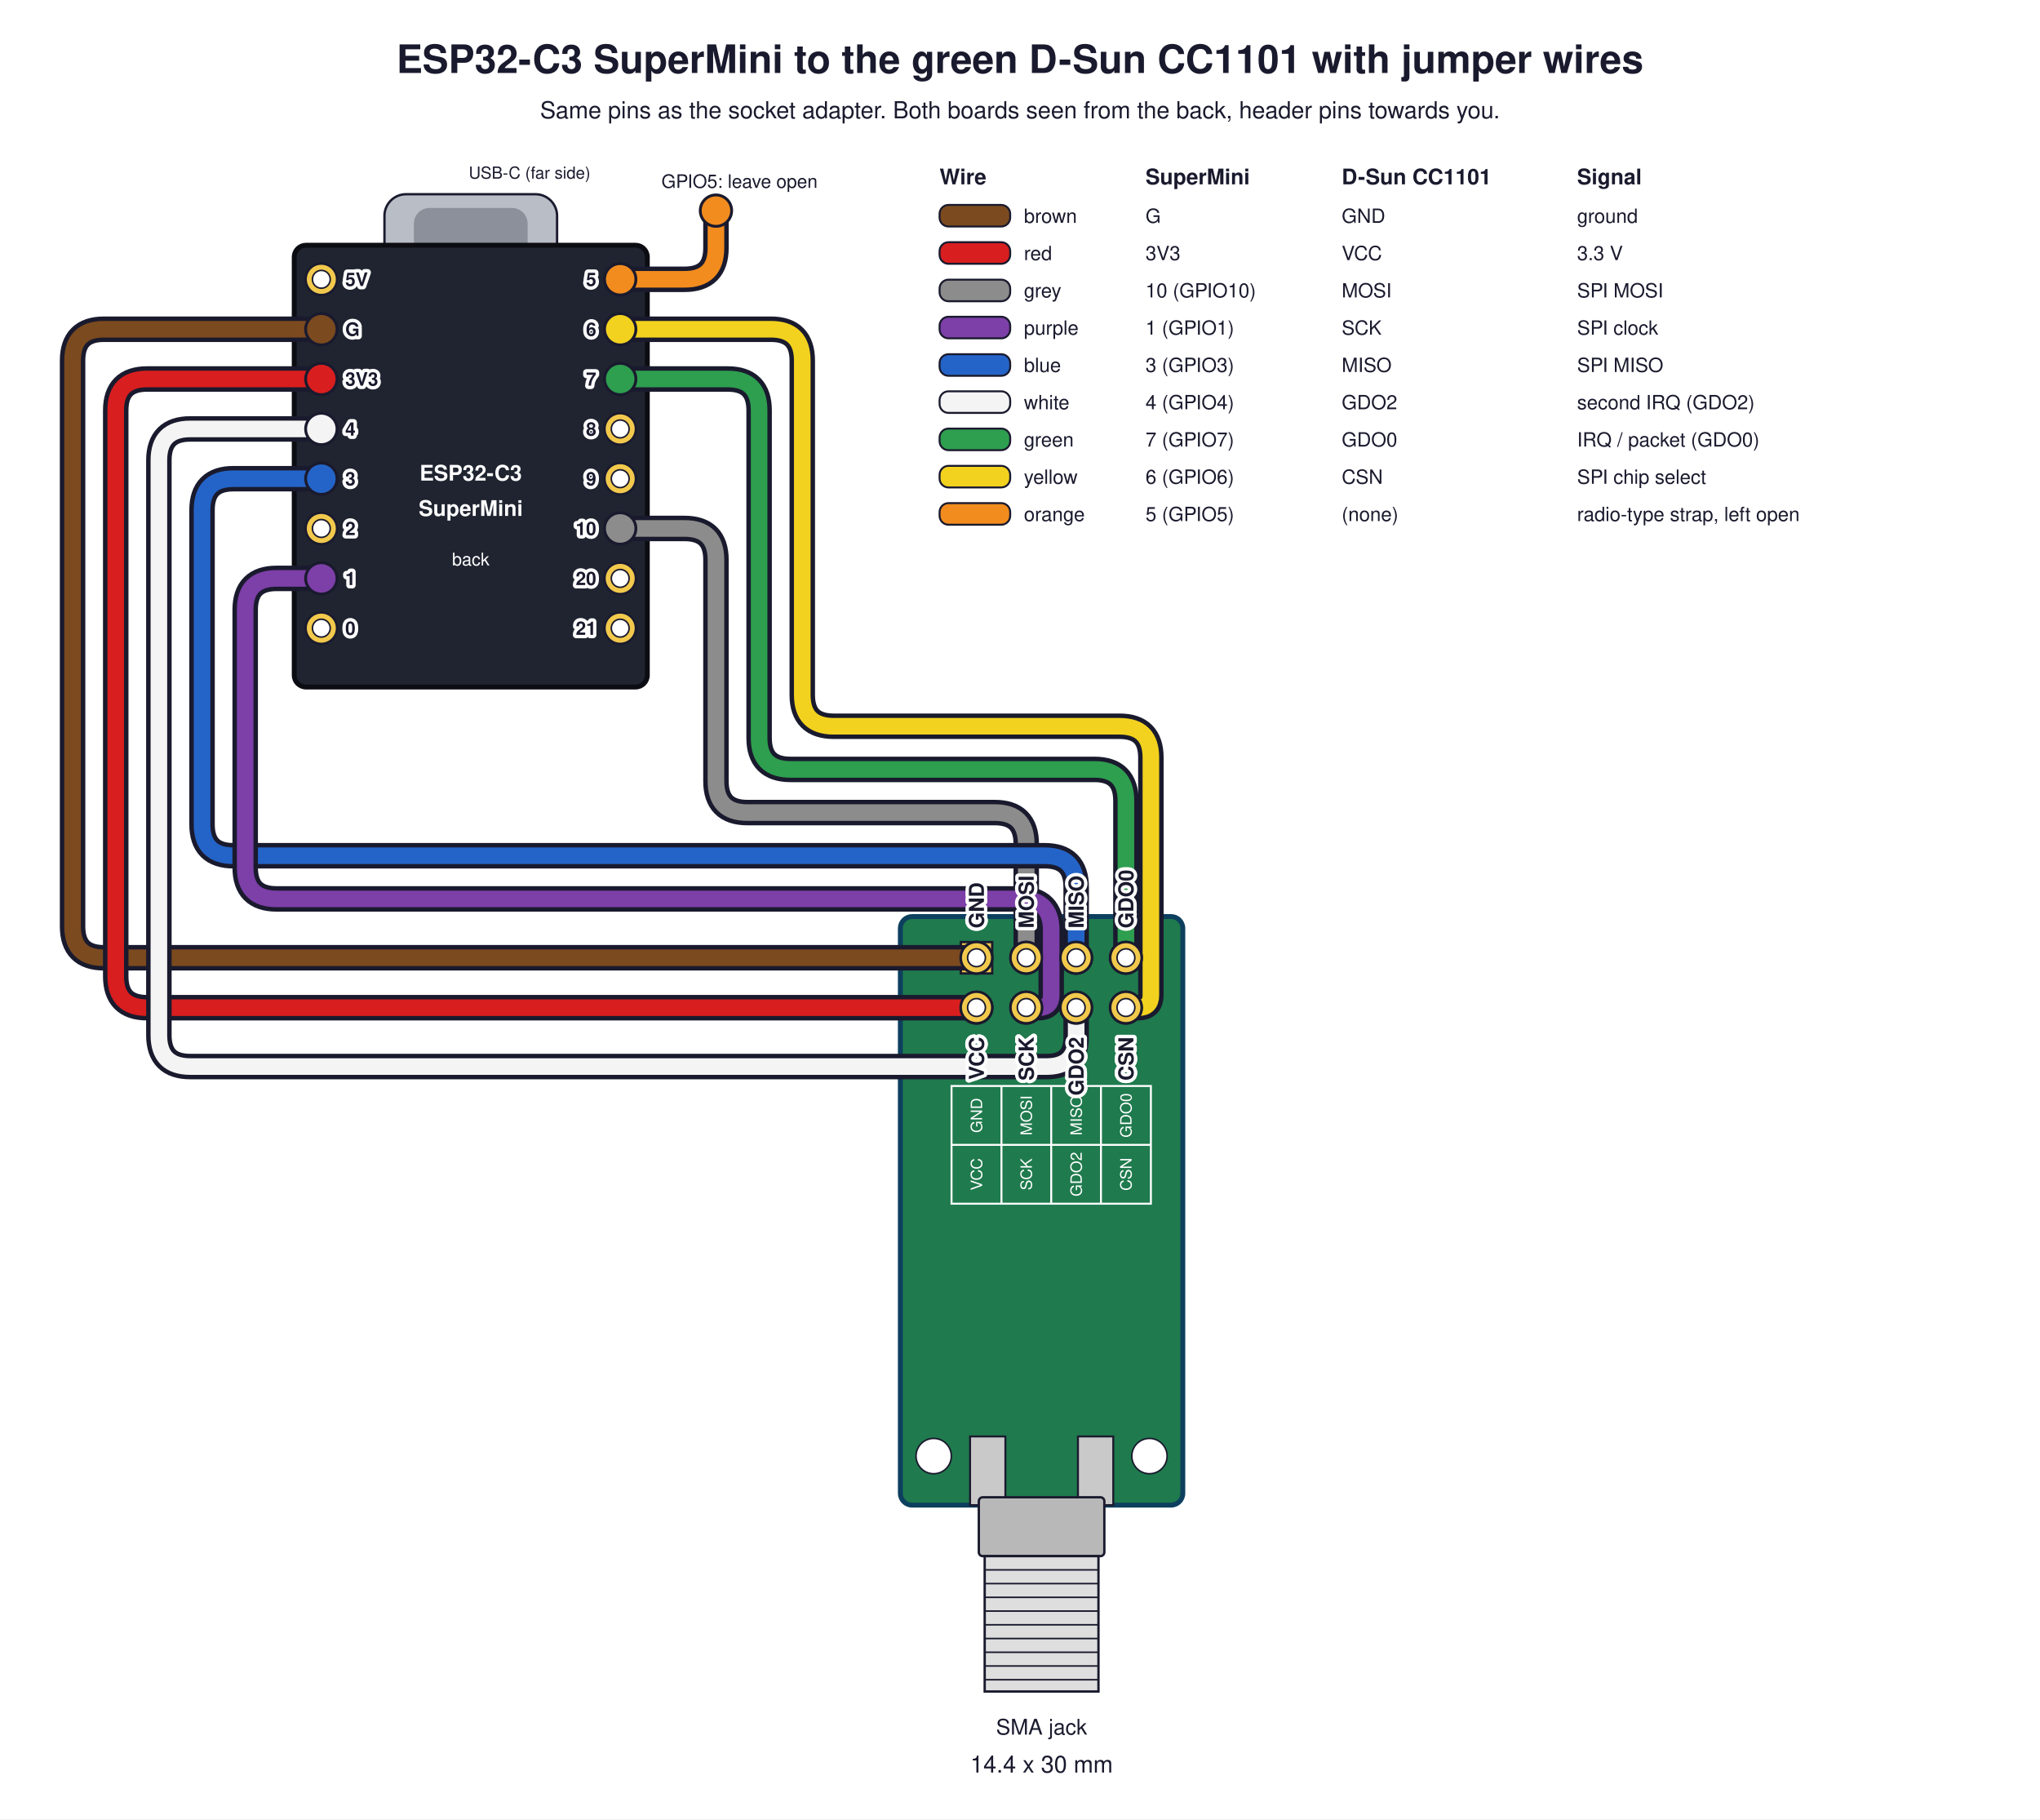
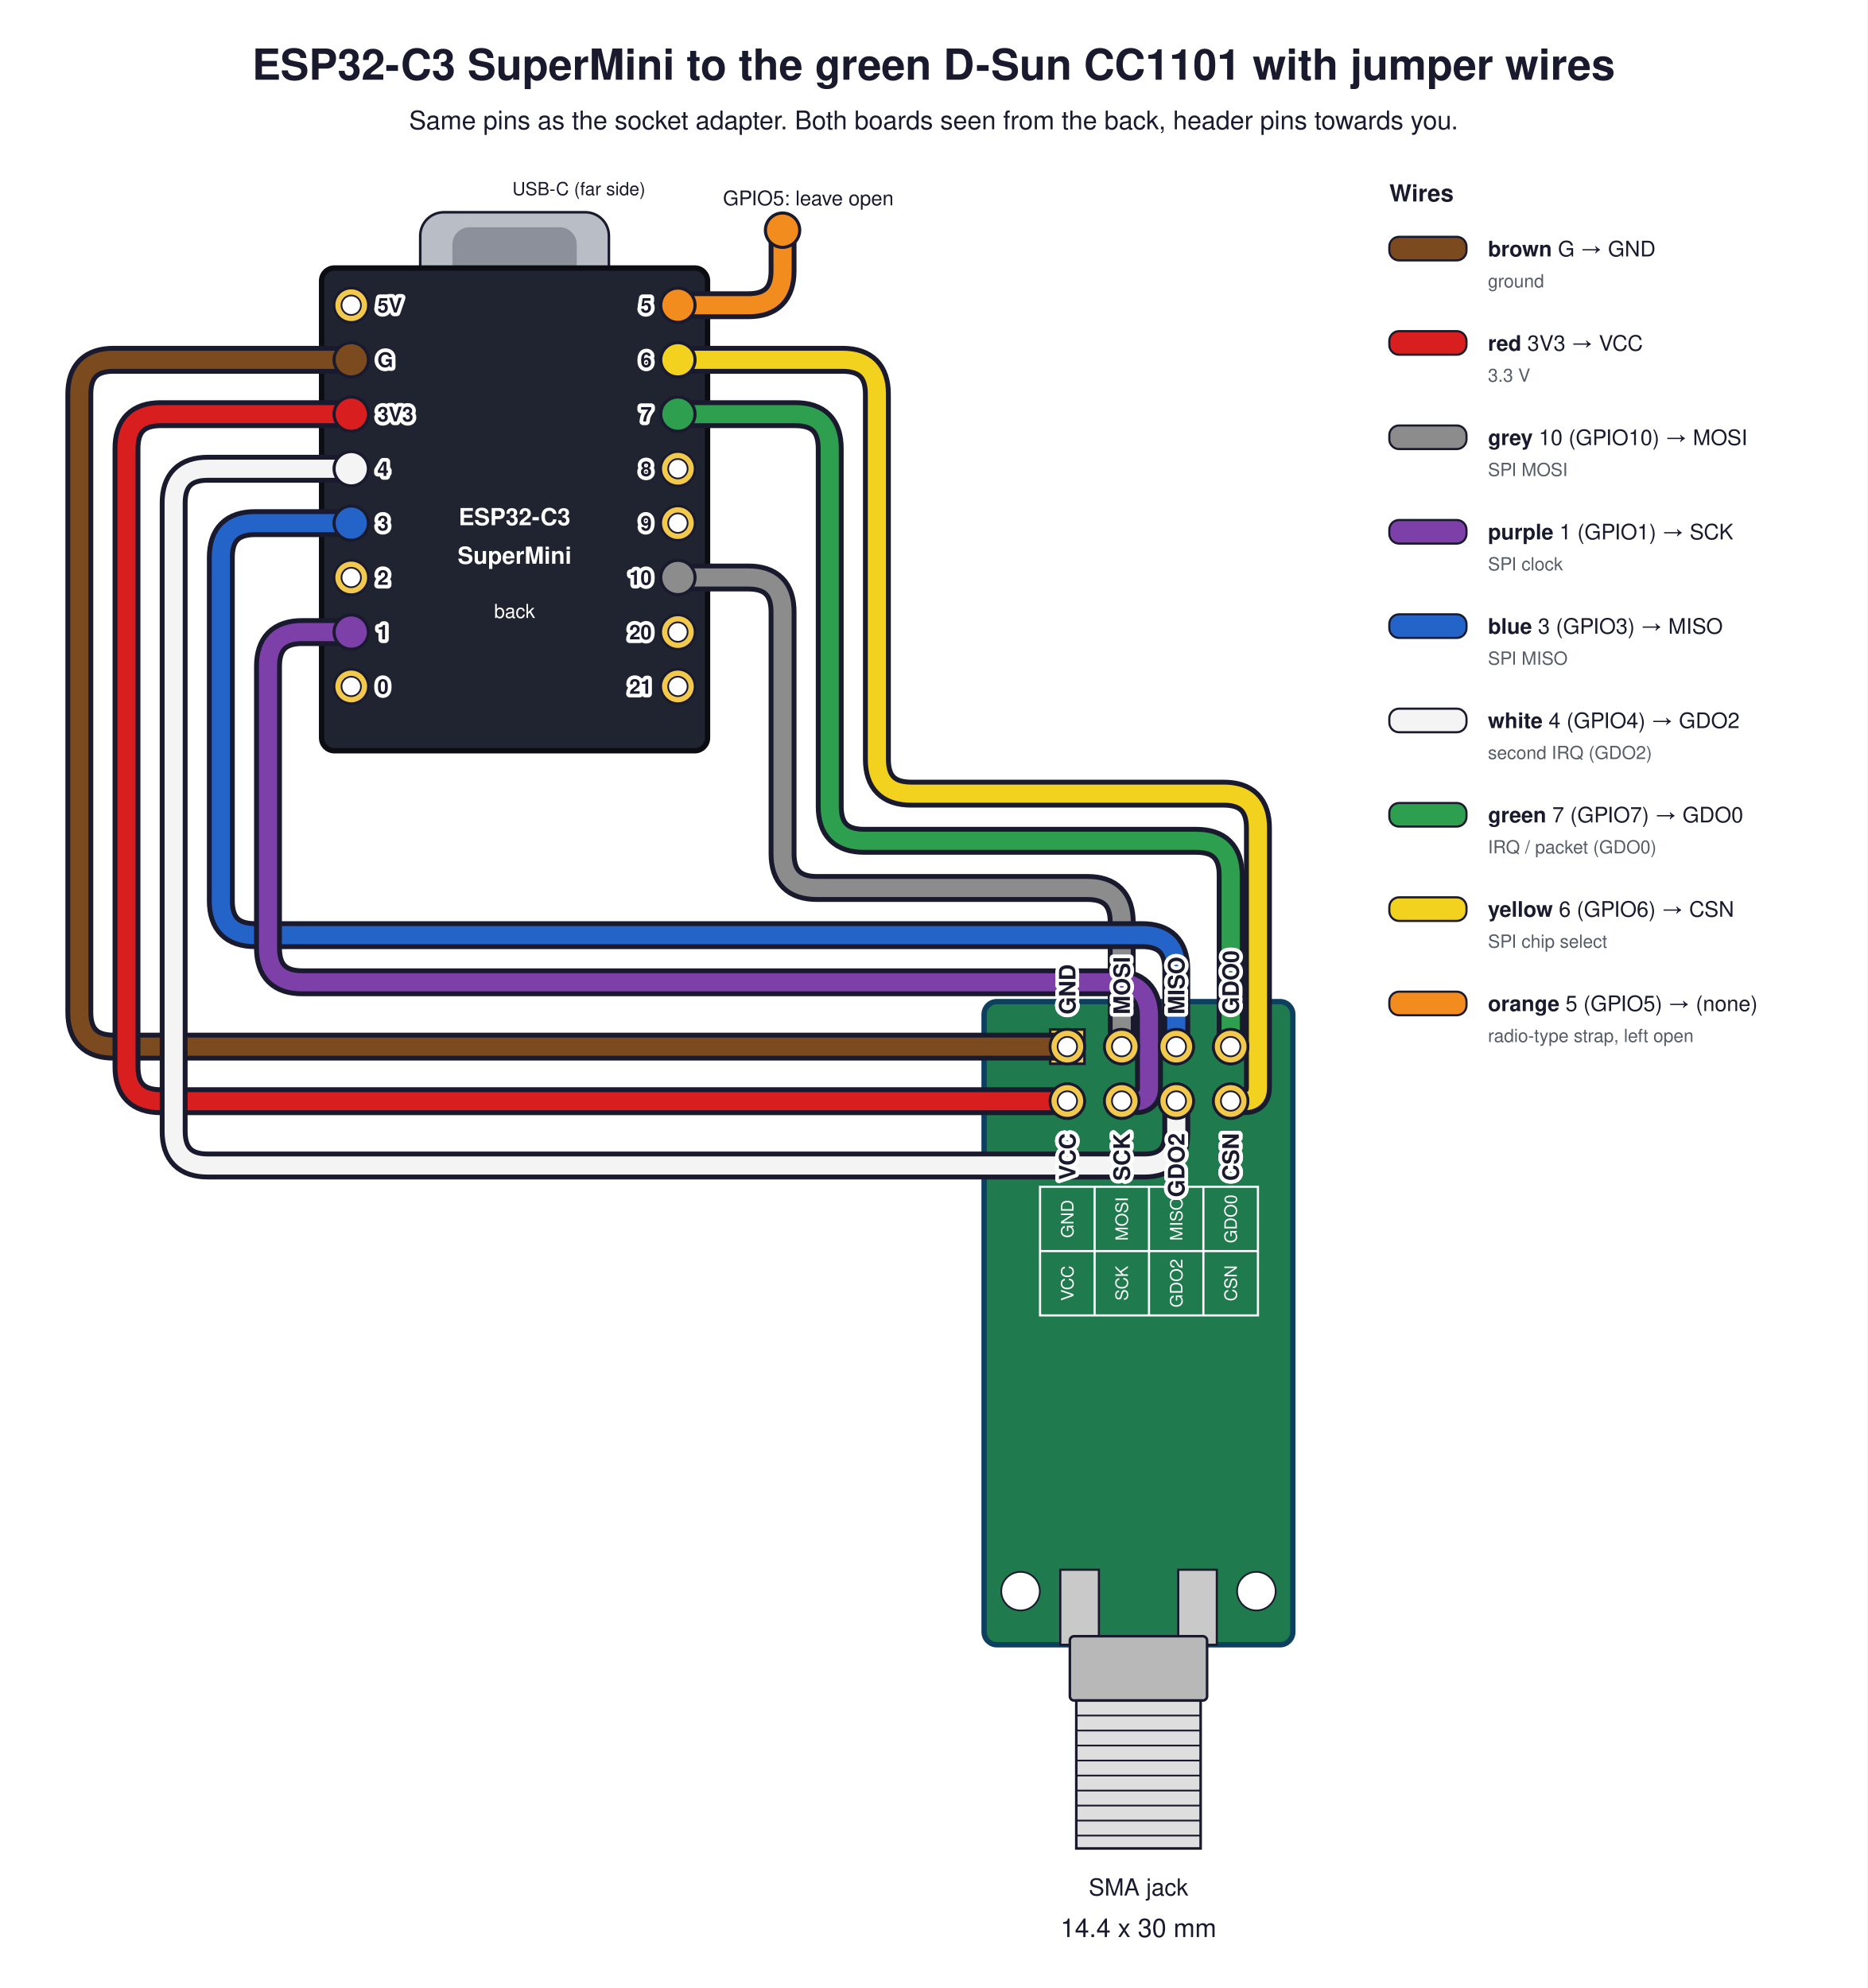
- <svg xmlns="http://www.w3.org/2000/svg" width="1144" height="1020" viewBox="0 0 1144 1020">
+ <svg xmlns="http://www.w3.org/2000/svg" width="958" height="1020" viewBox="0 0 958 1020">
  <rect width="100%" height="100%" fill="#ffffff" />
-   <text x="572.0" y="33.0" font-size="22.0" font-family="Helvetica, Arial, sans-serif" font-weight="bold" fill="#1a1a2e" text-anchor="middle" dy="0.36em">ESP32-C3 SuperMini to the green D-Sun CC1101 with jumper wires</text>
-   <text x="572.0" y="61.6" font-size="13.2" font-family="Helvetica, Arial, sans-serif" fill="#1a1a2e" text-anchor="middle" dy="0.36em">Same pins as the socket adapter. Both boards seen from the back, header pins towards you.</text>
+   <text x="479.0" y="33.0" font-size="22.0" font-family="Helvetica, Arial, sans-serif" font-weight="bold" fill="#1a1a2e" text-anchor="middle" dy="0.36em">ESP32-C3 SuperMini to the green D-Sun CC1101 with jumper wires</text>
+   <text x="479.0" y="61.6" font-size="13.2" font-family="Helvetica, Arial, sans-serif" fill="#1a1a2e" text-anchor="middle" dy="0.36em">Same pins as the socket adapter. Both boards seen from the back, header pins towards you.</text>
  <g transform="translate(504.9 513.9)">
    <text x="79.2" y="0.0" font-size="0.0" font-family="Helvetica, Arial, sans-serif" font-weight="bold" fill="#1a1a2e" text-anchor="middle" />
    <rect x="0.0" y="0.0" width="158.4" height="330.0" rx="6.6" fill="#1f7a4d" stroke="#0d3f5e" stroke-width="2.75" />
    <text x="79.2" y="475.2" font-size="13.2" font-family="Helvetica, Arial, sans-serif" font-weight="normal" fill="#1a1a2e" text-anchor="middle" dy="0.36em">14.4 x 30 mm</text>
    <rect x="33.9" y="14.3" width="17.6" height="17.6" rx="0.0" fill="#f2c94c" stroke="#1a1a2e" stroke-width="1.32" />
    <circle cx="42.7" cy="23.1" r="5.0" fill="#ffffff" stroke="#1a1a2e" stroke-width="0.88" />
    <text x="42.7" y="23.1" font-size="8.2" font-family="Helvetica, Arial, sans-serif" font-weight="bold" fill="#1a1a2e" text-anchor="middle" dy="0.36em">1</text>
    <text x="42.7" y="6.6" font-size="11.6" font-family="Helvetica, Arial, sans-serif" font-weight="bold" fill="#1a1a2e" text-anchor="start" dy="0.36em" transform="rotate(-90 42.7 6.6)" stroke="#ffffff" stroke-width="3.8" paint-order="stroke" stroke-linejoin="round">GND</text>
    <circle cx="42.7" cy="51.0" r="8.8" fill="#f2c94c" stroke="#1a1a2e" stroke-width="1.32" />
    <circle cx="42.7" cy="51.0" r="5.0" fill="#ffffff" stroke="#1a1a2e" stroke-width="0.88" />
    <text x="42.7" y="51.0" font-size="8.2" font-family="Helvetica, Arial, sans-serif" font-weight="bold" fill="#1a1a2e" text-anchor="middle" dy="0.36em">2</text>
    <text x="42.7" y="67.5" font-size="11.6" font-family="Helvetica, Arial, sans-serif" font-weight="bold" fill="#1a1a2e" text-anchor="end" dy="0.36em" transform="rotate(-90 42.7 67.5)" stroke="#ffffff" stroke-width="3.8" paint-order="stroke" stroke-linejoin="round">VCC</text>
    <circle cx="70.6" cy="23.1" r="8.8" fill="#f2c94c" stroke="#1a1a2e" stroke-width="1.32" />
    <circle cx="70.6" cy="23.1" r="5.0" fill="#ffffff" stroke="#1a1a2e" stroke-width="0.88" />
    <text x="70.6" y="23.1" font-size="8.2" font-family="Helvetica, Arial, sans-serif" font-weight="bold" fill="#1a1a2e" text-anchor="middle" dy="0.36em">3</text>
    <text x="70.6" y="6.6" font-size="11.6" font-family="Helvetica, Arial, sans-serif" font-weight="bold" fill="#1a1a2e" text-anchor="start" dy="0.36em" transform="rotate(-90 70.6 6.6)" stroke="#ffffff" stroke-width="3.8" paint-order="stroke" stroke-linejoin="round">MOSI</text>
    <circle cx="70.6" cy="51.0" r="8.8" fill="#f2c94c" stroke="#1a1a2e" stroke-width="1.32" />
    <circle cx="70.6" cy="51.0" r="5.0" fill="#ffffff" stroke="#1a1a2e" stroke-width="0.88" />
    <text x="70.6" y="51.0" font-size="8.2" font-family="Helvetica, Arial, sans-serif" font-weight="bold" fill="#1a1a2e" text-anchor="middle" dy="0.36em">4</text>
    <text x="70.6" y="67.5" font-size="11.6" font-family="Helvetica, Arial, sans-serif" font-weight="bold" fill="#1a1a2e" text-anchor="end" dy="0.36em" transform="rotate(-90 70.6 67.5)" stroke="#ffffff" stroke-width="3.8" paint-order="stroke" stroke-linejoin="round">SCK</text>
    <circle cx="98.6" cy="23.1" r="8.8" fill="#f2c94c" stroke="#1a1a2e" stroke-width="1.32" />
    <circle cx="98.6" cy="23.1" r="5.0" fill="#ffffff" stroke="#1a1a2e" stroke-width="0.88" />
    <text x="98.6" y="23.1" font-size="8.2" font-family="Helvetica, Arial, sans-serif" font-weight="bold" fill="#1a1a2e" text-anchor="middle" dy="0.36em">5</text>
    <text x="98.6" y="6.6" font-size="11.6" font-family="Helvetica, Arial, sans-serif" font-weight="bold" fill="#1a1a2e" text-anchor="start" dy="0.36em" transform="rotate(-90 98.6 6.6)" stroke="#ffffff" stroke-width="3.8" paint-order="stroke" stroke-linejoin="round">MISO</text>
    <circle cx="98.6" cy="51.0" r="8.8" fill="#f2c94c" stroke="#1a1a2e" stroke-width="1.32" />
    <circle cx="98.6" cy="51.0" r="5.0" fill="#ffffff" stroke="#1a1a2e" stroke-width="0.88" />
    <text x="98.6" y="51.0" font-size="8.2" font-family="Helvetica, Arial, sans-serif" font-weight="bold" fill="#1a1a2e" text-anchor="middle" dy="0.36em">6</text>
    <text x="98.6" y="67.5" font-size="11.6" font-family="Helvetica, Arial, sans-serif" font-weight="bold" fill="#1a1a2e" text-anchor="end" dy="0.36em" transform="rotate(-90 98.6 67.5)" stroke="#ffffff" stroke-width="3.8" paint-order="stroke" stroke-linejoin="round">GDO2</text>
    <circle cx="126.5" cy="23.1" r="8.8" fill="#f2c94c" stroke="#1a1a2e" stroke-width="1.32" />
    <circle cx="126.5" cy="23.1" r="5.0" fill="#ffffff" stroke="#1a1a2e" stroke-width="0.88" />
    <text x="126.5" y="23.1" font-size="8.2" font-family="Helvetica, Arial, sans-serif" font-weight="bold" fill="#1a1a2e" text-anchor="middle" dy="0.36em">7</text>
    <text x="126.5" y="6.6" font-size="11.6" font-family="Helvetica, Arial, sans-serif" font-weight="bold" fill="#1a1a2e" text-anchor="start" dy="0.36em" transform="rotate(-90 126.5 6.6)" stroke="#ffffff" stroke-width="3.8" paint-order="stroke" stroke-linejoin="round">GDO0</text>
    <circle cx="126.5" cy="51.0" r="8.8" fill="#f2c94c" stroke="#1a1a2e" stroke-width="1.32" />
    <circle cx="126.5" cy="51.0" r="5.0" fill="#ffffff" stroke="#1a1a2e" stroke-width="0.88" />
    <text x="126.5" y="51.0" font-size="8.2" font-family="Helvetica, Arial, sans-serif" font-weight="bold" fill="#1a1a2e" text-anchor="middle" dy="0.36em">8</text>
    <text x="126.5" y="67.5" font-size="11.6" font-family="Helvetica, Arial, sans-serif" font-weight="bold" fill="#1a1a2e" text-anchor="end" dy="0.36em" transform="rotate(-90 126.5 67.5)" stroke="#ffffff" stroke-width="3.8" paint-order="stroke" stroke-linejoin="round">CSN</text>
    <circle cx="139.7" cy="302.5" r="9.9" fill="#ffffff" stroke="#1a1a2e" stroke-width="0.88" />
    <circle cx="18.7" cy="302.5" r="9.9" fill="#ffffff" stroke="#1a1a2e" stroke-width="0.88" />
    <rect x="28.7" y="95.0" width="111.8" height="66.0" rx="0.0" fill="none" stroke="#ffffff" stroke-width="1.10" />
    <line x1="140.5" y1="128.0" x2="28.7" y2="128.0" stroke="#ffffff" stroke-width="1.10" />
    <line x1="56.7" y1="95.0" x2="56.7" y2="161.0" stroke="#ffffff" stroke-width="1.10" />
    <line x1="84.6" y1="95.0" x2="84.6" y2="161.0" stroke="#ffffff" stroke-width="1.10" />
    <line x1="112.5" y1="95.0" x2="112.5" y2="161.0" stroke="#ffffff" stroke-width="1.10" />
    <text x="42.7" y="111.5" font-size="8.8" font-family="Helvetica, Arial, sans-serif" font-weight="normal" fill="#ffffff" text-anchor="middle" dy="0.36em" transform="rotate(-90 42.7 111.5)">GND</text>
    <text x="42.7" y="144.5" font-size="8.8" font-family="Helvetica, Arial, sans-serif" font-weight="normal" fill="#ffffff" text-anchor="middle" dy="0.36em" transform="rotate(-90 42.7 144.5)">VCC</text>
    <text x="70.6" y="111.5" font-size="8.8" font-family="Helvetica, Arial, sans-serif" font-weight="normal" fill="#ffffff" text-anchor="middle" dy="0.36em" transform="rotate(-90 70.6 111.5)">MOSI</text>
    <text x="70.6" y="144.5" font-size="8.8" font-family="Helvetica, Arial, sans-serif" font-weight="normal" fill="#ffffff" text-anchor="middle" dy="0.36em" transform="rotate(-90 70.6 144.5)">SCK</text>
    <text x="98.6" y="111.5" font-size="8.8" font-family="Helvetica, Arial, sans-serif" font-weight="normal" fill="#ffffff" text-anchor="middle" dy="0.36em" transform="rotate(-90 98.6 111.5)">MISO</text>
    <text x="98.6" y="144.5" font-size="8.8" font-family="Helvetica, Arial, sans-serif" font-weight="normal" fill="#ffffff" text-anchor="middle" dy="0.36em" transform="rotate(-90 98.6 144.5)">GDO2</text>
    <text x="126.5" y="111.5" font-size="8.8" font-family="Helvetica, Arial, sans-serif" font-weight="normal" fill="#ffffff" text-anchor="middle" dy="0.36em" transform="rotate(-90 126.5 111.5)">GDO0</text>
    <text x="126.5" y="144.5" font-size="8.8" font-family="Helvetica, Arial, sans-serif" font-weight="normal" fill="#ffffff" text-anchor="middle" dy="0.36em" transform="rotate(-90 126.5 144.5)">CSN</text>
    <rect x="99.6" y="291.5" width="19.8" height="38.5" rx="0.0" fill="#c9c9c9" stroke="#1a1a2e" stroke-width="1.10" />
    <rect x="39.1" y="291.5" width="19.8" height="38.5" rx="0.0" fill="#c9c9c9" stroke="#1a1a2e" stroke-width="1.10" />
    <rect x="44.0" y="325.6" width="70.4" height="33.0" rx="2.2" fill="#b8b8b8" stroke="#1a1a2e" stroke-width="1.32" />
    <rect x="47.3" y="358.6" width="63.8" height="75.9" rx="0.0" fill="#dedede" stroke="#1a1a2e" stroke-width="1.32" />
    <line x1="111.1" y1="366.3" x2="47.3" y2="366.3" stroke="#1a1a2e" stroke-width="0.88" />
    <line x1="111.1" y1="374.0" x2="47.3" y2="374.0" stroke="#1a1a2e" stroke-width="0.88" />
    <line x1="111.1" y1="381.7" x2="47.3" y2="381.7" stroke="#1a1a2e" stroke-width="0.88" />
    <line x1="111.1" y1="389.4" x2="47.3" y2="389.4" stroke="#1a1a2e" stroke-width="0.88" />
    <line x1="111.1" y1="397.1" x2="47.3" y2="397.1" stroke="#1a1a2e" stroke-width="0.88" />
    <line x1="111.1" y1="404.8" x2="47.3" y2="404.8" stroke="#1a1a2e" stroke-width="0.88" />
    <line x1="111.1" y1="412.5" x2="47.3" y2="412.5" stroke="#1a1a2e" stroke-width="0.88" />
    <line x1="111.1" y1="420.2" x2="47.3" y2="420.2" stroke="#1a1a2e" stroke-width="0.88" />
    <line x1="111.1" y1="427.9" x2="47.3" y2="427.9" stroke="#1a1a2e" stroke-width="0.88" />
    <text x="79.2" y="454.3" font-size="12.1" font-family="Helvetica, Arial, sans-serif" font-weight="normal" fill="#1a1a2e" text-anchor="middle" dy="0.36em">SMA jack</text>
  </g>
  <g transform="translate(165.0 137.5)">
    <text x="99.0" y="0.0" font-size="0.0" font-family="Helvetica, Arial, sans-serif" font-weight="bold" fill="#1a1a2e" text-anchor="middle" />
    <rect x="50.6" y="-28.6" width="96.8" height="57.2" rx="12.1" fill="#b9bdc5" stroke="#1a1a2e" stroke-width="1.32" />
    <rect x="67.1" y="-20.9" width="63.8" height="49.5" rx="8.8" fill="#8b909a" stroke="none" stroke-width="0.00" />
    <rect x="0.0" y="0.0" width="198.0" height="247.7" rx="6.6" fill="#1f2430" stroke="#0b0d12" stroke-width="2.75" />
    <text x="132.0" y="-40.7" font-size="9.3" font-family="Helvetica, Arial, sans-serif" font-weight="normal" fill="#1a1a2e" text-anchor="middle" dy="0.36em">USB-C (far side)</text>
    <text x="99.0" y="127.6" font-size="12.1" font-family="Helvetica, Arial, sans-serif" font-weight="bold" fill="#ffffff" text-anchor="middle" dy="0.36em">ESP32-C3</text>
    <text x="99.0" y="147.4" font-size="12.1" font-family="Helvetica, Arial, sans-serif" font-weight="bold" fill="#ffffff" text-anchor="middle" dy="0.36em">SuperMini</text>
    <text x="99.0" y="176.0" font-size="9.9" font-family="Helvetica, Arial, sans-serif" font-weight="normal" fill="#ffffff" text-anchor="middle" dy="0.36em">back</text>
    <circle cx="182.8" cy="19.1" r="8.8" fill="#f2c94c" stroke="#1a1a2e" stroke-width="1.32" />
    <circle cx="182.8" cy="19.1" r="5.0" fill="#ffffff" stroke="#1a1a2e" stroke-width="0.88" />
    <text x="169.4" y="19.1" font-size="10.4" font-family="Helvetica, Arial, sans-serif" font-weight="bold" fill="#ffffff" text-anchor="end" dy="0.36em">5</text>
    <circle cx="15.2" cy="19.1" r="8.8" fill="#f2c94c" stroke="#1a1a2e" stroke-width="1.32" />
    <circle cx="15.2" cy="19.1" r="5.0" fill="#ffffff" stroke="#1a1a2e" stroke-width="0.88" />
    <text x="28.6" y="19.1" font-size="10.4" font-family="Helvetica, Arial, sans-serif" font-weight="bold" fill="#ffffff" text-anchor="start" dy="0.36em">5V</text>
    <circle cx="182.8" cy="47.1" r="8.8" fill="#f2c94c" stroke="#1a1a2e" stroke-width="1.32" />
    <circle cx="182.8" cy="47.1" r="5.0" fill="#ffffff" stroke="#1a1a2e" stroke-width="0.88" />
    <text x="169.4" y="47.1" font-size="10.4" font-family="Helvetica, Arial, sans-serif" font-weight="bold" fill="#ffffff" text-anchor="end" dy="0.36em">6</text>
    <circle cx="15.2" cy="47.1" r="8.8" fill="#f2c94c" stroke="#1a1a2e" stroke-width="1.32" />
    <circle cx="15.2" cy="47.1" r="5.0" fill="#ffffff" stroke="#1a1a2e" stroke-width="0.88" />
    <text x="28.6" y="47.1" font-size="10.4" font-family="Helvetica, Arial, sans-serif" font-weight="bold" fill="#ffffff" text-anchor="start" dy="0.36em">G</text>
    <circle cx="182.8" cy="75.0" r="8.8" fill="#f2c94c" stroke="#1a1a2e" stroke-width="1.32" />
    <circle cx="182.8" cy="75.0" r="5.0" fill="#ffffff" stroke="#1a1a2e" stroke-width="0.88" />
    <text x="169.4" y="75.0" font-size="10.4" font-family="Helvetica, Arial, sans-serif" font-weight="bold" fill="#ffffff" text-anchor="end" dy="0.36em">7</text>
    <circle cx="15.2" cy="75.0" r="8.8" fill="#f2c94c" stroke="#1a1a2e" stroke-width="1.32" />
    <circle cx="15.2" cy="75.0" r="5.0" fill="#ffffff" stroke="#1a1a2e" stroke-width="0.88" />
    <text x="28.6" y="75.0" font-size="10.4" font-family="Helvetica, Arial, sans-serif" font-weight="bold" fill="#ffffff" text-anchor="start" dy="0.36em">3V3</text>
    <circle cx="182.8" cy="103.0" r="8.8" fill="#f2c94c" stroke="#1a1a2e" stroke-width="1.32" />
    <circle cx="182.8" cy="103.0" r="5.0" fill="#ffffff" stroke="#1a1a2e" stroke-width="0.88" />
    <text x="169.4" y="103.0" font-size="10.4" font-family="Helvetica, Arial, sans-serif" font-weight="bold" fill="#ffffff" text-anchor="end" dy="0.36em">8</text>
    <circle cx="15.2" cy="103.0" r="8.8" fill="#f2c94c" stroke="#1a1a2e" stroke-width="1.32" />
    <circle cx="15.2" cy="103.0" r="5.0" fill="#ffffff" stroke="#1a1a2e" stroke-width="0.88" />
    <text x="28.6" y="103.0" font-size="10.4" font-family="Helvetica, Arial, sans-serif" font-weight="bold" fill="#ffffff" text-anchor="start" dy="0.36em">4</text>
    <circle cx="182.8" cy="130.9" r="8.8" fill="#f2c94c" stroke="#1a1a2e" stroke-width="1.32" />
    <circle cx="182.8" cy="130.9" r="5.0" fill="#ffffff" stroke="#1a1a2e" stroke-width="0.88" />
    <text x="169.4" y="130.9" font-size="10.4" font-family="Helvetica, Arial, sans-serif" font-weight="bold" fill="#ffffff" text-anchor="end" dy="0.36em">9</text>
    <circle cx="15.2" cy="130.9" r="8.8" fill="#f2c94c" stroke="#1a1a2e" stroke-width="1.32" />
    <circle cx="15.2" cy="130.9" r="5.0" fill="#ffffff" stroke="#1a1a2e" stroke-width="0.88" />
    <text x="28.6" y="130.9" font-size="10.4" font-family="Helvetica, Arial, sans-serif" font-weight="bold" fill="#ffffff" text-anchor="start" dy="0.36em">3</text>
    <circle cx="182.8" cy="158.8" r="8.8" fill="#f2c94c" stroke="#1a1a2e" stroke-width="1.32" />
    <circle cx="182.8" cy="158.8" r="5.0" fill="#ffffff" stroke="#1a1a2e" stroke-width="0.88" />
    <text x="169.4" y="158.8" font-size="10.4" font-family="Helvetica, Arial, sans-serif" font-weight="bold" fill="#ffffff" text-anchor="end" dy="0.36em">10</text>
    <circle cx="15.2" cy="158.8" r="8.8" fill="#f2c94c" stroke="#1a1a2e" stroke-width="1.32" />
    <circle cx="15.2" cy="158.8" r="5.0" fill="#ffffff" stroke="#1a1a2e" stroke-width="0.88" />
    <text x="28.6" y="158.8" font-size="10.4" font-family="Helvetica, Arial, sans-serif" font-weight="bold" fill="#ffffff" text-anchor="start" dy="0.36em">2</text>
    <circle cx="182.8" cy="186.8" r="8.8" fill="#f2c94c" stroke="#1a1a2e" stroke-width="1.32" />
    <circle cx="182.8" cy="186.8" r="5.0" fill="#ffffff" stroke="#1a1a2e" stroke-width="0.88" />
    <text x="169.4" y="186.8" font-size="10.4" font-family="Helvetica, Arial, sans-serif" font-weight="bold" fill="#ffffff" text-anchor="end" dy="0.36em">20</text>
    <circle cx="15.2" cy="186.8" r="8.8" fill="#f2c94c" stroke="#1a1a2e" stroke-width="1.32" />
    <circle cx="15.2" cy="186.8" r="5.0" fill="#ffffff" stroke="#1a1a2e" stroke-width="0.88" />
    <text x="28.6" y="186.8" font-size="10.4" font-family="Helvetica, Arial, sans-serif" font-weight="bold" fill="#ffffff" text-anchor="start" dy="0.36em">1</text>
    <circle cx="182.8" cy="214.7" r="8.8" fill="#f2c94c" stroke="#1a1a2e" stroke-width="1.32" />
    <circle cx="182.8" cy="214.7" r="5.0" fill="#ffffff" stroke="#1a1a2e" stroke-width="0.88" />
    <text x="169.4" y="214.7" font-size="10.4" font-family="Helvetica, Arial, sans-serif" font-weight="bold" fill="#ffffff" text-anchor="end" dy="0.36em">21</text>
    <circle cx="15.2" cy="214.7" r="8.8" fill="#f2c94c" stroke="#1a1a2e" stroke-width="1.32" />
    <circle cx="15.2" cy="214.7" r="5.0" fill="#ffffff" stroke="#1a1a2e" stroke-width="0.88" />
    <text x="28.6" y="214.7" font-size="10.4" font-family="Helvetica, Arial, sans-serif" font-weight="bold" fill="#ffffff" text-anchor="start" dy="0.36em">0</text>
  </g>
  <path d="M 347.8 184.6 L 432.3 184.6 Q 449.9 184.6 449.9 202.2 L 449.9 389.6 Q 449.9 407.2 467.5 407.2 L 627.8 407.2 Q 645.4 407.2 645.4 424.8 L 645.4 558.0 Q 645.4 565.0 638.4 565.0 L 631.4 565.0" fill="none" stroke="#1a1a2e" stroke-width="14.3" stroke-linecap="round" />
  <path d="M 347.8 184.6 L 432.3 184.6 Q 449.9 184.6 449.9 202.2 L 449.9 389.6 Q 449.9 407.2 467.5 407.2 L 627.8 407.2 Q 645.4 407.2 645.4 424.8 L 645.4 558.0 Q 645.4 565.0 638.4 565.0 L 631.4 565.0" fill="none" stroke="#f2d21e" stroke-width="9.3" stroke-linecap="round" />
  <circle cx="347.8" cy="184.6" r="8.8" fill="#f2d21e" stroke="#1a1a2e" stroke-width="1.6" />
  <circle cx="631.4" cy="565.0" r="8.8" fill="#f2d21e" stroke="#1a1a2e" stroke-width="1.6" />
  <path d="M 347.8 212.5 L 408.1 212.5 Q 425.7 212.5 425.7 230.1 L 425.7 413.8 Q 425.7 431.4 443.3 431.4 L 613.8 431.4 Q 631.4 431.4 631.4 449.0 L 631.4 537.0" fill="none" stroke="#1a1a2e" stroke-width="14.3" stroke-linecap="round" />
  <path d="M 347.8 212.5 L 408.1 212.5 Q 425.7 212.5 425.7 230.1 L 425.7 413.8 Q 425.7 431.4 443.3 431.4 L 613.8 431.4 Q 631.4 431.4 631.4 449.0 L 631.4 537.0" fill="none" stroke="#2e9e4f" stroke-width="9.3" stroke-linecap="round" />
  <circle cx="347.8" cy="212.5" r="8.8" fill="#2e9e4f" stroke="#1a1a2e" stroke-width="1.6" />
  <circle cx="631.4" cy="537.0" r="8.8" fill="#2e9e4f" stroke="#1a1a2e" stroke-width="1.6" />
  <path d="M 347.8 296.3 L 383.9 296.3 Q 401.5 296.3 401.5 313.9 L 401.5 438.0 Q 401.5 455.6 419.1 455.6 L 557.9 455.6 Q 575.5 455.6 575.5 473.2 L 575.5 537.0" fill="none" stroke="#1a1a2e" stroke-width="14.3" stroke-linecap="round" />
  <path d="M 347.8 296.3 L 383.9 296.3 Q 401.5 296.3 401.5 313.9 L 401.5 438.0 Q 401.5 455.6 419.1 455.6 L 557.9 455.6 Q 575.5 455.6 575.5 473.2 L 575.5 537.0" fill="none" stroke="#8c8c8c" stroke-width="9.3" stroke-linecap="round" />
  <circle cx="347.8" cy="296.3" r="8.8" fill="#8c8c8c" stroke="#1a1a2e" stroke-width="1.6" />
  <circle cx="575.5" cy="537.0" r="8.8" fill="#8c8c8c" stroke="#1a1a2e" stroke-width="1.6" />
  <path d="M 180.2 268.4 L 130.9 268.4 Q 113.3 268.4 113.3 286.0 L 113.3 462.2 Q 113.3 479.8 130.9 479.8 L 585.9 479.8 Q 603.5 479.8 603.5 497.4 L 603.5 537.0" fill="none" stroke="#1a1a2e" stroke-width="14.3" stroke-linecap="round" />
  <path d="M 180.2 268.4 L 130.9 268.4 Q 113.3 268.4 113.3 286.0 L 113.3 462.2 Q 113.3 479.8 130.9 479.8 L 585.9 479.8 Q 603.5 479.8 603.5 497.4 L 603.5 537.0" fill="none" stroke="#2464c8" stroke-width="9.3" stroke-linecap="round" />
  <circle cx="180.2" cy="268.4" r="8.8" fill="#2464c8" stroke="#1a1a2e" stroke-width="1.6" />
  <circle cx="603.5" cy="537.0" r="8.8" fill="#2464c8" stroke="#1a1a2e" stroke-width="1.6" />
  <path d="M 180.2 324.3 L 155.1 324.3 Q 137.5 324.3 137.5 341.9 L 137.5 486.4 Q 137.5 504.0 155.1 504.0 L 571.9 504.0 Q 589.5 504.0 589.5 521.6 L 589.5 558.0 Q 589.5 565.0 582.5 565.0 L 575.5 565.0" fill="none" stroke="#1a1a2e" stroke-width="14.3" stroke-linecap="round" />
  <path d="M 180.2 324.3 L 155.1 324.3 Q 137.5 324.3 137.5 341.9 L 137.5 486.4 Q 137.5 504.0 155.1 504.0 L 571.9 504.0 Q 589.5 504.0 589.5 521.6 L 589.5 558.0 Q 589.5 565.0 582.5 565.0 L 575.5 565.0" fill="none" stroke="#7d3fa8" stroke-width="9.3" stroke-linecap="round" />
  <circle cx="180.2" cy="324.3" r="8.8" fill="#7d3fa8" stroke="#1a1a2e" stroke-width="1.6" />
  <circle cx="575.5" cy="565.0" r="8.8" fill="#7d3fa8" stroke="#1a1a2e" stroke-width="1.6" />
  <path d="M 180.2 184.6 L 58.3 184.6 Q 40.7 184.6 40.7 202.2 L 40.7 519.4 Q 40.7 537.0 58.3 537.0 L 547.6 537.0" fill="none" stroke="#1a1a2e" stroke-width="14.3" stroke-linecap="round" />
  <path d="M 180.2 184.6 L 58.3 184.6 Q 40.7 184.6 40.7 202.2 L 40.7 519.4 Q 40.7 537.0 58.3 537.0 L 547.6 537.0" fill="none" stroke="#7b4a1e" stroke-width="9.3" stroke-linecap="round" />
  <circle cx="180.2" cy="184.6" r="8.8" fill="#7b4a1e" stroke="#1a1a2e" stroke-width="1.6" />
  <circle cx="547.6" cy="537.0" r="8.8" fill="#7b4a1e" stroke="#1a1a2e" stroke-width="1.6" />
  <path d="M 180.2 212.5 L 82.5 212.5 Q 64.9 212.5 64.9 230.1 L 64.9 547.4 Q 64.9 565.0 82.5 565.0 L 547.6 565.0" fill="none" stroke="#1a1a2e" stroke-width="14.3" stroke-linecap="round" />
  <path d="M 180.2 212.5 L 82.5 212.5 Q 64.9 212.5 64.9 230.1 L 64.9 547.4 Q 64.9 565.0 82.5 565.0 L 547.6 565.0" fill="none" stroke="#d81e1e" stroke-width="9.3" stroke-linecap="round" />
  <circle cx="180.2" cy="212.5" r="8.8" fill="#d81e1e" stroke="#1a1a2e" stroke-width="1.6" />
  <circle cx="547.6" cy="565.0" r="8.8" fill="#d81e1e" stroke="#1a1a2e" stroke-width="1.6" />
  <path d="M 180.2 240.5 L 106.7 240.5 Q 89.1 240.5 89.1 258.1 L 89.1 580.4 Q 89.1 598.0 106.7 598.0 L 587.0 598.0 Q 603.5 598.0 603.5 581.5 L 603.5 565.0" fill="none" stroke="#1a1a2e" stroke-width="14.3" stroke-linecap="round" />
  <path d="M 180.2 240.5 L 106.7 240.5 Q 89.1 240.5 89.1 258.1 L 89.1 580.4 Q 89.1 598.0 106.7 598.0 L 587.0 598.0 Q 603.5 598.0 603.5 581.5 L 603.5 565.0" fill="none" stroke="#f4f4f4" stroke-width="9.3" stroke-linecap="round" />
  <circle cx="180.2" cy="240.5" r="8.8" fill="#f4f4f4" stroke="#1a1a2e" stroke-width="1.6" />
  <circle cx="603.5" cy="565.0" r="8.8" fill="#f4f4f4" stroke="#1a1a2e" stroke-width="1.6" />
  <path d="M 347.8 156.6 L 383.9 156.6 Q 401.5 156.6 401.5 139.0 L 401.5 118.1" fill="none" stroke="#1a1a2e" stroke-width="14.3" stroke-linecap="round" />
  <path d="M 347.8 156.6 L 383.9 156.6 Q 401.5 156.6 401.5 139.0 L 401.5 118.1" fill="none" stroke="#f28c1e" stroke-width="9.3" stroke-linecap="round" />
  <circle cx="347.8" cy="156.6" r="8.8" fill="#f28c1e" stroke="#1a1a2e" stroke-width="1.6" />
  <circle cx="401.5" cy="118.1" r="8.8" fill="#f28c1e" stroke="#1a1a2e" stroke-width="1.6" />
  <text x="414.7" y="101.6" font-size="10.4" font-family="Helvetica, Arial, sans-serif" fill="#1a1a2e" text-anchor="middle" dy="0.36em">GPIO5: leave open</text>
  <g transform="translate(504.9 513.9)">
    <text x="79.2" y="0.0" font-size="0.0" font-family="Helvetica, Arial, sans-serif" font-weight="bold" fill="#1a1a2e" text-anchor="middle" />
    <circle cx="42.7" cy="23.1" r="8.8" fill="#f2c94c" stroke="#1a1a2e" stroke-width="1.32" />
    <circle cx="42.7" cy="23.1" r="5.0" fill="#ffffff" stroke="#1a1a2e" stroke-width="0.88" />
    <text x="42.7" y="6.6" font-size="11.6" font-family="Helvetica, Arial, sans-serif" font-weight="bold" fill="#1a1a2e" text-anchor="start" dy="0.36em" transform="rotate(-90 42.7 6.6)" stroke="#ffffff" stroke-width="3.8" paint-order="stroke" stroke-linejoin="round">GND</text>
    <circle cx="42.7" cy="51.0" r="8.8" fill="#f2c94c" stroke="#1a1a2e" stroke-width="1.32" />
    <circle cx="42.7" cy="51.0" r="5.0" fill="#ffffff" stroke="#1a1a2e" stroke-width="0.88" />
    <text x="42.7" y="67.5" font-size="11.6" font-family="Helvetica, Arial, sans-serif" font-weight="bold" fill="#1a1a2e" text-anchor="end" dy="0.36em" transform="rotate(-90 42.7 67.5)" stroke="#ffffff" stroke-width="3.8" paint-order="stroke" stroke-linejoin="round">VCC</text>
    <circle cx="70.6" cy="23.1" r="8.8" fill="#f2c94c" stroke="#1a1a2e" stroke-width="1.32" />
    <circle cx="70.6" cy="23.1" r="5.0" fill="#ffffff" stroke="#1a1a2e" stroke-width="0.88" />
    <text x="70.6" y="6.6" font-size="11.6" font-family="Helvetica, Arial, sans-serif" font-weight="bold" fill="#1a1a2e" text-anchor="start" dy="0.36em" transform="rotate(-90 70.6 6.6)" stroke="#ffffff" stroke-width="3.8" paint-order="stroke" stroke-linejoin="round">MOSI</text>
    <circle cx="70.6" cy="51.0" r="8.8" fill="#f2c94c" stroke="#1a1a2e" stroke-width="1.32" />
    <circle cx="70.6" cy="51.0" r="5.0" fill="#ffffff" stroke="#1a1a2e" stroke-width="0.88" />
    <text x="70.6" y="67.5" font-size="11.6" font-family="Helvetica, Arial, sans-serif" font-weight="bold" fill="#1a1a2e" text-anchor="end" dy="0.36em" transform="rotate(-90 70.6 67.5)" stroke="#ffffff" stroke-width="3.8" paint-order="stroke" stroke-linejoin="round">SCK</text>
    <circle cx="98.6" cy="23.1" r="8.8" fill="#f2c94c" stroke="#1a1a2e" stroke-width="1.32" />
    <circle cx="98.6" cy="23.1" r="5.0" fill="#ffffff" stroke="#1a1a2e" stroke-width="0.88" />
    <text x="98.6" y="6.6" font-size="11.6" font-family="Helvetica, Arial, sans-serif" font-weight="bold" fill="#1a1a2e" text-anchor="start" dy="0.36em" transform="rotate(-90 98.6 6.6)" stroke="#ffffff" stroke-width="3.8" paint-order="stroke" stroke-linejoin="round">MISO</text>
    <circle cx="98.6" cy="51.0" r="8.8" fill="#f2c94c" stroke="#1a1a2e" stroke-width="1.32" />
    <circle cx="98.6" cy="51.0" r="5.0" fill="#ffffff" stroke="#1a1a2e" stroke-width="0.88" />
    <text x="98.6" y="67.5" font-size="11.6" font-family="Helvetica, Arial, sans-serif" font-weight="bold" fill="#1a1a2e" text-anchor="end" dy="0.36em" transform="rotate(-90 98.6 67.5)" stroke="#ffffff" stroke-width="3.8" paint-order="stroke" stroke-linejoin="round">GDO2</text>
    <circle cx="126.5" cy="23.1" r="8.8" fill="#f2c94c" stroke="#1a1a2e" stroke-width="1.32" />
    <circle cx="126.5" cy="23.1" r="5.0" fill="#ffffff" stroke="#1a1a2e" stroke-width="0.88" />
    <text x="126.5" y="6.6" font-size="11.6" font-family="Helvetica, Arial, sans-serif" font-weight="bold" fill="#1a1a2e" text-anchor="start" dy="0.36em" transform="rotate(-90 126.5 6.6)" stroke="#ffffff" stroke-width="3.8" paint-order="stroke" stroke-linejoin="round">GDO0</text>
    <circle cx="126.5" cy="51.0" r="8.8" fill="#f2c94c" stroke="#1a1a2e" stroke-width="1.32" />
    <circle cx="126.5" cy="51.0" r="5.0" fill="#ffffff" stroke="#1a1a2e" stroke-width="0.88" />
    <text x="126.5" y="67.5" font-size="11.6" font-family="Helvetica, Arial, sans-serif" font-weight="bold" fill="#1a1a2e" text-anchor="end" dy="0.36em" transform="rotate(-90 126.5 67.5)" stroke="#ffffff" stroke-width="3.8" paint-order="stroke" stroke-linejoin="round">CSN</text>
  </g>
  <g transform="translate(165.0 137.5)">
    <text x="99.0" y="0.0" font-size="0.0" font-family="Helvetica, Arial, sans-serif" font-weight="bold" fill="#1a1a2e" text-anchor="middle" />
    <text x="169.4" y="19.1" font-size="10.4" font-family="Helvetica, Arial, sans-serif" font-weight="bold" fill="#1a1a2e" text-anchor="end" dy="0.36em" stroke="#ffffff" stroke-width="3.8" paint-order="stroke" stroke-linejoin="round">5</text>
    <text x="28.6" y="19.1" font-size="10.4" font-family="Helvetica, Arial, sans-serif" font-weight="bold" fill="#1a1a2e" text-anchor="start" dy="0.36em" stroke="#ffffff" stroke-width="3.8" paint-order="stroke" stroke-linejoin="round">5V</text>
    <text x="169.4" y="47.1" font-size="10.4" font-family="Helvetica, Arial, sans-serif" font-weight="bold" fill="#1a1a2e" text-anchor="end" dy="0.36em" stroke="#ffffff" stroke-width="3.8" paint-order="stroke" stroke-linejoin="round">6</text>
    <text x="28.6" y="47.1" font-size="10.4" font-family="Helvetica, Arial, sans-serif" font-weight="bold" fill="#1a1a2e" text-anchor="start" dy="0.36em" stroke="#ffffff" stroke-width="3.8" paint-order="stroke" stroke-linejoin="round">G</text>
    <text x="169.4" y="75.0" font-size="10.4" font-family="Helvetica, Arial, sans-serif" font-weight="bold" fill="#1a1a2e" text-anchor="end" dy="0.36em" stroke="#ffffff" stroke-width="3.8" paint-order="stroke" stroke-linejoin="round">7</text>
    <text x="28.6" y="75.0" font-size="10.4" font-family="Helvetica, Arial, sans-serif" font-weight="bold" fill="#1a1a2e" text-anchor="start" dy="0.36em" stroke="#ffffff" stroke-width="3.8" paint-order="stroke" stroke-linejoin="round">3V3</text>
    <text x="169.4" y="103.0" font-size="10.4" font-family="Helvetica, Arial, sans-serif" font-weight="bold" fill="#1a1a2e" text-anchor="end" dy="0.36em" stroke="#ffffff" stroke-width="3.8" paint-order="stroke" stroke-linejoin="round">8</text>
    <text x="28.6" y="103.0" font-size="10.4" font-family="Helvetica, Arial, sans-serif" font-weight="bold" fill="#1a1a2e" text-anchor="start" dy="0.36em" stroke="#ffffff" stroke-width="3.8" paint-order="stroke" stroke-linejoin="round">4</text>
    <text x="169.4" y="130.9" font-size="10.4" font-family="Helvetica, Arial, sans-serif" font-weight="bold" fill="#1a1a2e" text-anchor="end" dy="0.36em" stroke="#ffffff" stroke-width="3.8" paint-order="stroke" stroke-linejoin="round">9</text>
    <text x="28.6" y="130.9" font-size="10.4" font-family="Helvetica, Arial, sans-serif" font-weight="bold" fill="#1a1a2e" text-anchor="start" dy="0.36em" stroke="#ffffff" stroke-width="3.8" paint-order="stroke" stroke-linejoin="round">3</text>
    <text x="169.4" y="158.8" font-size="10.4" font-family="Helvetica, Arial, sans-serif" font-weight="bold" fill="#1a1a2e" text-anchor="end" dy="0.36em" stroke="#ffffff" stroke-width="3.8" paint-order="stroke" stroke-linejoin="round">10</text>
    <text x="28.6" y="158.8" font-size="10.4" font-family="Helvetica, Arial, sans-serif" font-weight="bold" fill="#1a1a2e" text-anchor="start" dy="0.36em" stroke="#ffffff" stroke-width="3.8" paint-order="stroke" stroke-linejoin="round">2</text>
    <text x="169.4" y="186.8" font-size="10.4" font-family="Helvetica, Arial, sans-serif" font-weight="bold" fill="#1a1a2e" text-anchor="end" dy="0.36em" stroke="#ffffff" stroke-width="3.8" paint-order="stroke" stroke-linejoin="round">20</text>
    <text x="28.6" y="186.8" font-size="10.4" font-family="Helvetica, Arial, sans-serif" font-weight="bold" fill="#1a1a2e" text-anchor="start" dy="0.36em" stroke="#ffffff" stroke-width="3.8" paint-order="stroke" stroke-linejoin="round">1</text>
    <text x="169.4" y="214.7" font-size="10.4" font-family="Helvetica, Arial, sans-serif" font-weight="bold" fill="#1a1a2e" text-anchor="end" dy="0.36em" stroke="#ffffff" stroke-width="3.8" paint-order="stroke" stroke-linejoin="round">21</text>
    <text x="28.6" y="214.7" font-size="10.4" font-family="Helvetica, Arial, sans-serif" font-weight="bold" fill="#1a1a2e" text-anchor="start" dy="0.36em" stroke="#ffffff" stroke-width="3.8" paint-order="stroke" stroke-linejoin="round">0</text>
  </g>
-   <text x="526.9" y="99.0" font-size="12.1" font-family="Helvetica, Arial, sans-serif" font-weight="bold" fill="#1a1a2e" dy="0.36em">Wire</text>
-   <text x="642.4" y="99.0" font-size="12.1" font-family="Helvetica, Arial, sans-serif" font-weight="bold" fill="#1a1a2e" dy="0.36em">SuperMini</text>
-   <text x="752.4" y="99.0" font-size="12.1" font-family="Helvetica, Arial, sans-serif" font-weight="bold" fill="#1a1a2e" dy="0.36em">D-Sun CC1101</text>
-   <text x="884.4" y="99.0" font-size="12.1" font-family="Helvetica, Arial, sans-serif" font-weight="bold" fill="#1a1a2e" dy="0.36em">Signal</text>
-   <rect x="526.9" y="114.9" width="39.6" height="12.1" fill="#7b4a1e" stroke="#1a1a2e" stroke-width="1.1" rx="5.0" />
-   <text x="574.2" y="121.0" font-size="11.0" font-family="Helvetica, Arial, sans-serif" fill="#1a1a2e" dy="0.36em">brown</text>
-   <text x="642.4" y="121.0" font-size="11.0" font-family="Helvetica, Arial, sans-serif" fill="#1a1a2e" dy="0.36em">G</text>
-   <text x="752.4" y="121.0" font-size="11.0" font-family="Helvetica, Arial, sans-serif" fill="#1a1a2e" dy="0.36em">GND</text>
-   <text x="884.4" y="121.0" font-size="11.0" font-family="Helvetica, Arial, sans-serif" fill="#1a1a2e" dy="0.36em">ground</text>
-   <rect x="526.9" y="135.8" width="39.6" height="12.1" fill="#d81e1e" stroke="#1a1a2e" stroke-width="1.1" rx="5.0" />
-   <text x="574.2" y="141.9" font-size="11.0" font-family="Helvetica, Arial, sans-serif" fill="#1a1a2e" dy="0.36em">red</text>
-   <text x="642.4" y="141.9" font-size="11.0" font-family="Helvetica, Arial, sans-serif" fill="#1a1a2e" dy="0.36em">3V3</text>
-   <text x="752.4" y="141.9" font-size="11.0" font-family="Helvetica, Arial, sans-serif" fill="#1a1a2e" dy="0.36em">VCC</text>
-   <text x="884.4" y="141.9" font-size="11.0" font-family="Helvetica, Arial, sans-serif" fill="#1a1a2e" dy="0.36em">3.3 V</text>
-   <rect x="526.9" y="156.8" width="39.6" height="12.1" fill="#8c8c8c" stroke="#1a1a2e" stroke-width="1.1" rx="5.0" />
-   <text x="574.2" y="162.8" font-size="11.0" font-family="Helvetica, Arial, sans-serif" fill="#1a1a2e" dy="0.36em">grey</text>
-   <text x="642.4" y="162.8" font-size="11.0" font-family="Helvetica, Arial, sans-serif" fill="#1a1a2e" dy="0.36em">10 (GPIO10)</text>
-   <text x="752.4" y="162.8" font-size="11.0" font-family="Helvetica, Arial, sans-serif" fill="#1a1a2e" dy="0.36em">MOSI</text>
-   <text x="884.4" y="162.8" font-size="11.0" font-family="Helvetica, Arial, sans-serif" fill="#1a1a2e" dy="0.36em">SPI MOSI</text>
-   <rect x="526.9" y="177.6" width="39.6" height="12.1" fill="#7d3fa8" stroke="#1a1a2e" stroke-width="1.1" rx="5.0" />
-   <text x="574.2" y="183.7" font-size="11.0" font-family="Helvetica, Arial, sans-serif" fill="#1a1a2e" dy="0.36em">purple</text>
-   <text x="642.4" y="183.7" font-size="11.0" font-family="Helvetica, Arial, sans-serif" fill="#1a1a2e" dy="0.36em">1 (GPIO1)</text>
-   <text x="752.4" y="183.7" font-size="11.0" font-family="Helvetica, Arial, sans-serif" fill="#1a1a2e" dy="0.36em">SCK</text>
-   <text x="884.4" y="183.7" font-size="11.0" font-family="Helvetica, Arial, sans-serif" fill="#1a1a2e" dy="0.36em">SPI clock</text>
-   <rect x="526.9" y="198.6" width="39.6" height="12.1" fill="#2464c8" stroke="#1a1a2e" stroke-width="1.1" rx="5.0" />
-   <text x="574.2" y="204.6" font-size="11.0" font-family="Helvetica, Arial, sans-serif" fill="#1a1a2e" dy="0.36em">blue</text>
-   <text x="642.4" y="204.6" font-size="11.0" font-family="Helvetica, Arial, sans-serif" fill="#1a1a2e" dy="0.36em">3 (GPIO3)</text>
-   <text x="752.4" y="204.6" font-size="11.0" font-family="Helvetica, Arial, sans-serif" fill="#1a1a2e" dy="0.36em">MISO</text>
-   <text x="884.4" y="204.6" font-size="11.0" font-family="Helvetica, Arial, sans-serif" fill="#1a1a2e" dy="0.36em">SPI MISO</text>
-   <rect x="526.9" y="219.4" width="39.6" height="12.1" fill="#f4f4f4" stroke="#1a1a2e" stroke-width="1.1" rx="5.0" />
-   <text x="574.2" y="225.5" font-size="11.0" font-family="Helvetica, Arial, sans-serif" fill="#1a1a2e" dy="0.36em">white</text>
-   <text x="642.4" y="225.5" font-size="11.0" font-family="Helvetica, Arial, sans-serif" fill="#1a1a2e" dy="0.36em">4 (GPIO4)</text>
-   <text x="752.4" y="225.5" font-size="11.0" font-family="Helvetica, Arial, sans-serif" fill="#1a1a2e" dy="0.36em">GDO2</text>
-   <text x="884.4" y="225.5" font-size="11.0" font-family="Helvetica, Arial, sans-serif" fill="#1a1a2e" dy="0.36em">second IRQ (GDO2)</text>
-   <rect x="526.9" y="240.3" width="39.6" height="12.1" fill="#2e9e4f" stroke="#1a1a2e" stroke-width="1.1" rx="5.0" />
-   <text x="574.2" y="246.4" font-size="11.0" font-family="Helvetica, Arial, sans-serif" fill="#1a1a2e" dy="0.36em">green</text>
-   <text x="642.4" y="246.4" font-size="11.0" font-family="Helvetica, Arial, sans-serif" fill="#1a1a2e" dy="0.36em">7 (GPIO7)</text>
-   <text x="752.4" y="246.4" font-size="11.0" font-family="Helvetica, Arial, sans-serif" fill="#1a1a2e" dy="0.36em">GDO0</text>
-   <text x="884.4" y="246.4" font-size="11.0" font-family="Helvetica, Arial, sans-serif" fill="#1a1a2e" dy="0.36em">IRQ / packet (GDO0)</text>
-   <rect x="526.9" y="261.2" width="39.6" height="12.1" fill="#f2d21e" stroke="#1a1a2e" stroke-width="1.1" rx="5.0" />
-   <text x="574.2" y="267.3" font-size="11.0" font-family="Helvetica, Arial, sans-serif" fill="#1a1a2e" dy="0.36em">yellow</text>
-   <text x="642.4" y="267.3" font-size="11.0" font-family="Helvetica, Arial, sans-serif" fill="#1a1a2e" dy="0.36em">6 (GPIO6)</text>
-   <text x="752.4" y="267.3" font-size="11.0" font-family="Helvetica, Arial, sans-serif" fill="#1a1a2e" dy="0.36em">CSN</text>
-   <text x="884.4" y="267.3" font-size="11.0" font-family="Helvetica, Arial, sans-serif" fill="#1a1a2e" dy="0.36em">SPI chip select</text>
-   <rect x="526.9" y="282.1" width="39.6" height="12.1" fill="#f28c1e" stroke="#1a1a2e" stroke-width="1.1" rx="5.0" />
-   <text x="574.2" y="288.2" font-size="11.0" font-family="Helvetica, Arial, sans-serif" fill="#1a1a2e" dy="0.36em">orange</text>
-   <text x="642.4" y="288.2" font-size="11.0" font-family="Helvetica, Arial, sans-serif" fill="#1a1a2e" dy="0.36em">5 (GPIO5)</text>
-   <text x="752.4" y="288.2" font-size="11.0" font-family="Helvetica, Arial, sans-serif" fill="#1a1a2e" dy="0.36em">(none)</text>
-   <text x="884.4" y="288.2" font-size="11.0" font-family="Helvetica, Arial, sans-serif" fill="#1a1a2e" dy="0.36em">radio-type strap, left open</text>
+   <text x="712.8" y="99.0" font-size="12.1" font-family="Helvetica, Arial, sans-serif" font-weight="bold" fill="#1a1a2e" dy="0.36em">Wires</text>
+   <rect x="712.8" y="121.5" width="39.6" height="12.1" fill="#7b4a1e" stroke="#1a1a2e" stroke-width="1.1" rx="5.0" />
+   <text x="763.4" y="127.6" font-size="11.0" font-family="Helvetica, Arial, sans-serif" fill="#1a1a2e" dy="0.36em">
+     <tspan font-weight="bold">brown</tspan>  G → GND</text>
+   <text x="763.4" y="144.1" font-size="9.3" font-family="Helvetica, Arial, sans-serif" fill="#555c66" dy="0.36em">ground</text>
+   <rect x="712.8" y="169.9" width="39.6" height="12.1" fill="#d81e1e" stroke="#1a1a2e" stroke-width="1.1" rx="5.0" />
+   <text x="763.4" y="176.0" font-size="11.0" font-family="Helvetica, Arial, sans-serif" fill="#1a1a2e" dy="0.36em">
+     <tspan font-weight="bold">red</tspan>  3V3 → VCC</text>
+   <text x="763.4" y="192.5" font-size="9.3" font-family="Helvetica, Arial, sans-serif" fill="#555c66" dy="0.36em">3.3 V</text>
+   <rect x="712.8" y="218.3" width="39.6" height="12.1" fill="#8c8c8c" stroke="#1a1a2e" stroke-width="1.1" rx="5.0" />
+   <text x="763.4" y="224.4" font-size="11.0" font-family="Helvetica, Arial, sans-serif" fill="#1a1a2e" dy="0.36em">
+     <tspan font-weight="bold">grey</tspan>  10 (GPIO10) → MOSI</text>
+   <text x="763.4" y="240.9" font-size="9.3" font-family="Helvetica, Arial, sans-serif" fill="#555c66" dy="0.36em">SPI MOSI</text>
+   <rect x="712.8" y="266.8" width="39.6" height="12.1" fill="#7d3fa8" stroke="#1a1a2e" stroke-width="1.1" rx="5.0" />
+   <text x="763.4" y="272.8" font-size="11.0" font-family="Helvetica, Arial, sans-serif" fill="#1a1a2e" dy="0.36em">
+     <tspan font-weight="bold">purple</tspan>  1 (GPIO1) → SCK</text>
+   <text x="763.4" y="289.3" font-size="9.3" font-family="Helvetica, Arial, sans-serif" fill="#555c66" dy="0.36em">SPI clock</text>
+   <rect x="712.8" y="315.2" width="39.6" height="12.1" fill="#2464c8" stroke="#1a1a2e" stroke-width="1.1" rx="5.0" />
+   <text x="763.4" y="321.2" font-size="11.0" font-family="Helvetica, Arial, sans-serif" fill="#1a1a2e" dy="0.36em">
+     <tspan font-weight="bold">blue</tspan>  3 (GPIO3) → MISO</text>
+   <text x="763.4" y="337.7" font-size="9.3" font-family="Helvetica, Arial, sans-serif" fill="#555c66" dy="0.36em">SPI MISO</text>
+   <rect x="712.8" y="363.6" width="39.6" height="12.1" fill="#f4f4f4" stroke="#1a1a2e" stroke-width="1.1" rx="5.0" />
+   <text x="763.4" y="369.6" font-size="11.0" font-family="Helvetica, Arial, sans-serif" fill="#1a1a2e" dy="0.36em">
+     <tspan font-weight="bold">white</tspan>  4 (GPIO4) → GDO2</text>
+   <text x="763.4" y="386.1" font-size="9.3" font-family="Helvetica, Arial, sans-serif" fill="#555c66" dy="0.36em">second IRQ (GDO2)</text>
+   <rect x="712.8" y="412.0" width="39.6" height="12.1" fill="#2e9e4f" stroke="#1a1a2e" stroke-width="1.1" rx="5.0" />
+   <text x="763.4" y="418.0" font-size="11.0" font-family="Helvetica, Arial, sans-serif" fill="#1a1a2e" dy="0.36em">
+     <tspan font-weight="bold">green</tspan>  7 (GPIO7) → GDO0</text>
+   <text x="763.4" y="434.5" font-size="9.3" font-family="Helvetica, Arial, sans-serif" fill="#555c66" dy="0.36em">IRQ / packet (GDO0)</text>
+   <rect x="712.8" y="460.4" width="39.6" height="12.1" fill="#f2d21e" stroke="#1a1a2e" stroke-width="1.1" rx="5.0" />
+   <text x="763.4" y="466.4" font-size="11.0" font-family="Helvetica, Arial, sans-serif" fill="#1a1a2e" dy="0.36em">
+     <tspan font-weight="bold">yellow</tspan>  6 (GPIO6) → CSN</text>
+   <text x="763.4" y="482.9" font-size="9.3" font-family="Helvetica, Arial, sans-serif" fill="#555c66" dy="0.36em">SPI chip select</text>
+   <rect x="712.8" y="508.8" width="39.6" height="12.1" fill="#f28c1e" stroke="#1a1a2e" stroke-width="1.1" rx="5.0" />
+   <text x="763.4" y="514.8" font-size="11.0" font-family="Helvetica, Arial, sans-serif" fill="#1a1a2e" dy="0.36em">
+     <tspan font-weight="bold">orange</tspan>  5 (GPIO5) → (none)</text>
+   <text x="763.4" y="531.3" font-size="9.3" font-family="Helvetica, Arial, sans-serif" fill="#555c66" dy="0.36em">radio-type strap, left open</text>
</svg>
